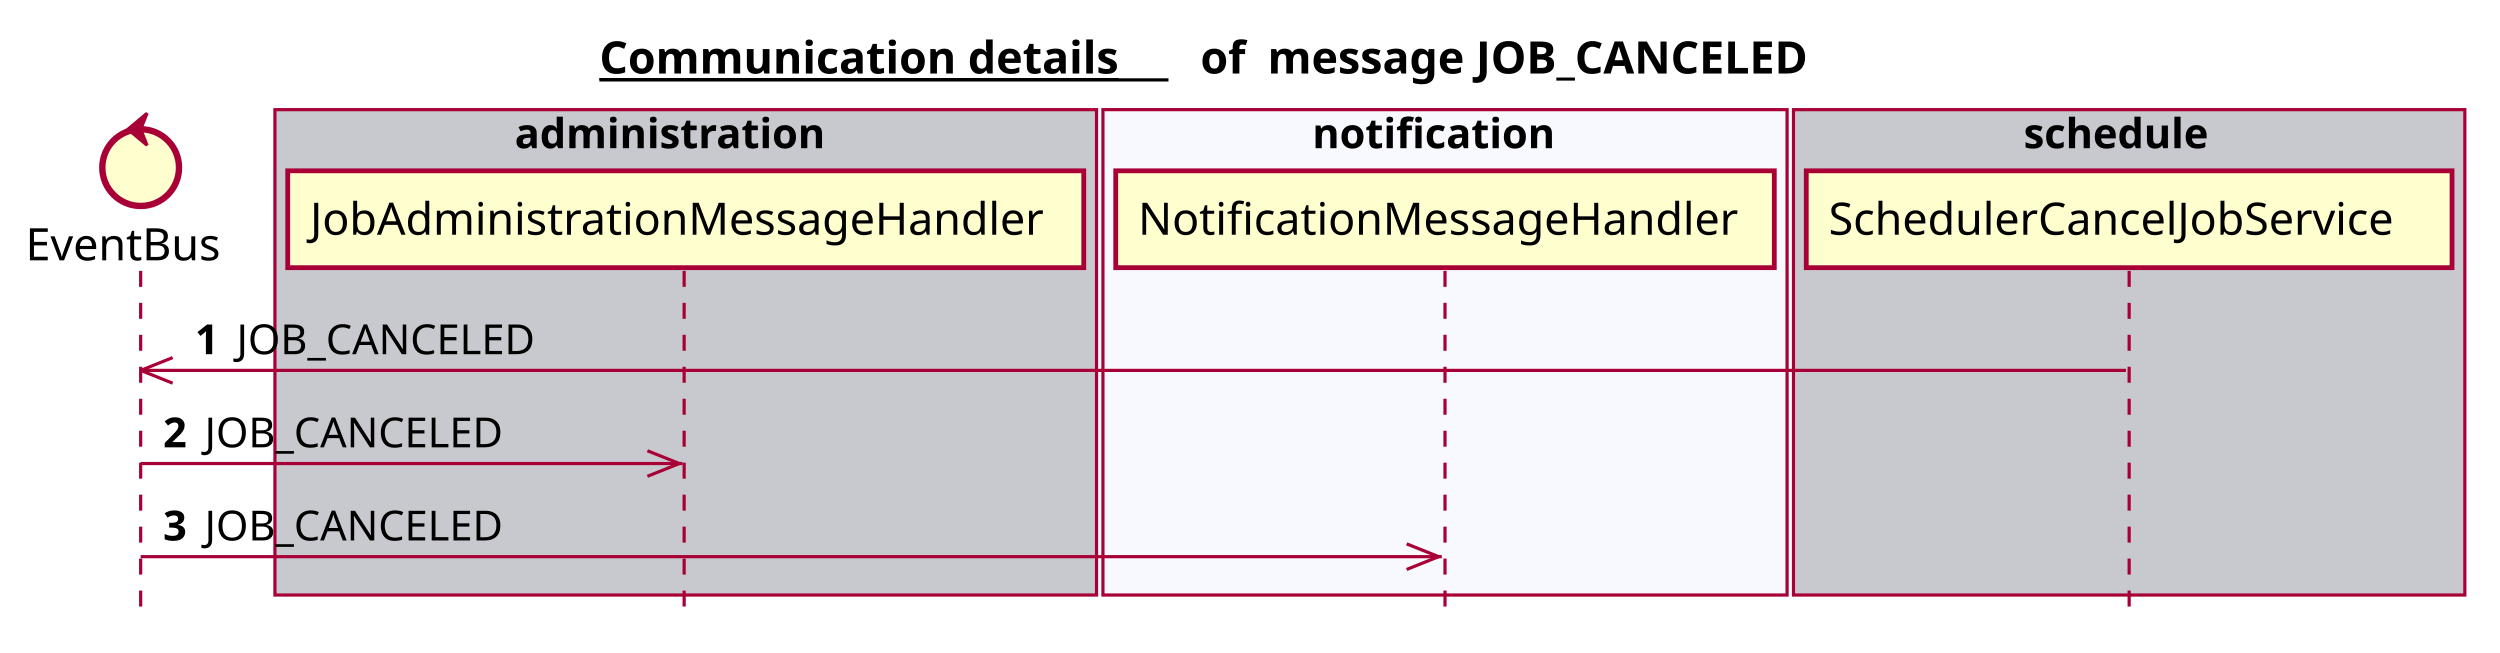
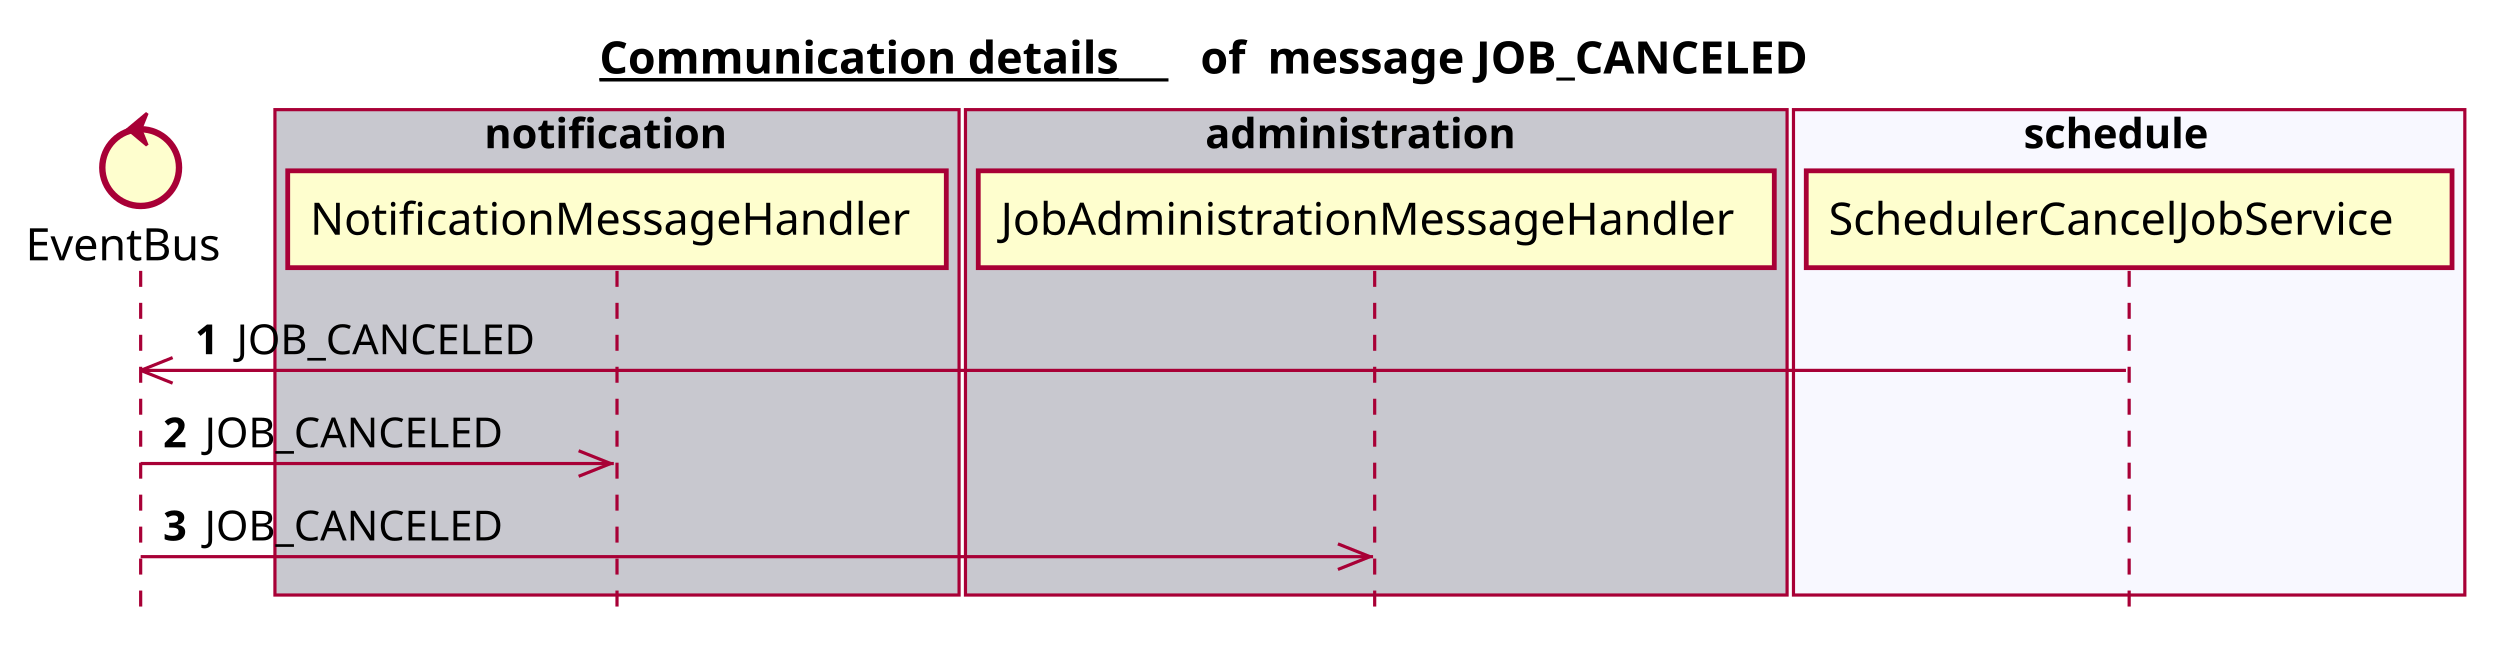
<svg xmlns="http://www.w3.org/2000/svg" contentScriptType="application/ecmascript" contentStyleType="text/css" height="204px" preserveAspectRatio="none" style="width:782px;height:204px;" version="1.1" viewBox="0 0 782 204" width="782px" zoomAndPan="magnify">
  <defs />
  <g>
    <text fill="#000000" font-family="sans-serif" font-size="14" font-weight="bold" lengthAdjust="spacingAndGlyphs" text-decoration="underline" textLength="178" x="187.5" y="22.995">Communication details</text>
    <line style="stroke: #000000; stroke-width: 1.0;" x1="187.5" x2="365.5" y1="24.995" y2="24.995" />
    <text fill="#000000" font-family="sans-serif" font-size="14" font-weight="bold" lengthAdjust="spacingAndGlyphs" textLength="16" x="375.5" y="22.995">of</text>
    <text fill="#000000" font-family="sans-serif" font-size="14" font-weight="bold" lengthAdjust="spacingAndGlyphs" textLength="191" x="396.5" y="22.995">message JOB_CANCELED</text>
-     <rect fill="#C8C8CF" height="151.828" style="stroke: #A80036; stroke-width: 1.0;" width="257" x="86" y="34.297" />
-     <text fill="#000000" font-family="sans-serif" font-size="13" font-weight="bold" lengthAdjust="spacingAndGlyphs" textLength="107" x="161" y="46.364">administration</text>
-     <rect fill="#F8F8FF" height="151.828" style="stroke: #A80036; stroke-width: 1.0;" width="214" x="345" y="34.297" />
-     <text fill="#000000" font-family="sans-serif" font-size="13" font-weight="bold" lengthAdjust="spacingAndGlyphs" textLength="83" x="410.5" y="46.364">notification</text>
-     <rect fill="#C8C8CF" height="151.828" style="stroke: #A80036; stroke-width: 1.0;" width="210" x="561" y="34.297" />
+     <rect fill="#C8C8CF" height="151.828" style="stroke: #A80036; stroke-width: 1.0;" width="214" x="86" y="34.297" />
+     <text fill="#000000" font-family="sans-serif" font-size="13" font-weight="bold" lengthAdjust="spacingAndGlyphs" textLength="83" x="151.5" y="46.364">notification</text>
+     <rect fill="#C8C8CF" height="151.828" style="stroke: #A80036; stroke-width: 1.0;" width="257" x="302" y="34.297" />
+     <text fill="#000000" font-family="sans-serif" font-size="13" font-weight="bold" lengthAdjust="spacingAndGlyphs" textLength="107" x="377" y="46.364">administration</text>
+     <rect fill="#F8F8FF" height="151.828" style="stroke: #A80036; stroke-width: 1.0;" width="210" x="561" y="34.297" />
    <text fill="#000000" font-family="sans-serif" font-size="13" font-weight="bold" lengthAdjust="spacingAndGlyphs" textLength="66" x="633" y="46.364">schedule</text>
    <line style="stroke: #A80036; stroke-width: 1.0; stroke-dasharray: 5.0,5.0;" x1="44" x2="44" y1="84.727" y2="192.125" />
-     <line style="stroke: #A80036; stroke-width: 1.0; stroke-dasharray: 5.0,5.0;" x1="214" x2="214" y1="84.727" y2="192.125" />
-     <line style="stroke: #A80036; stroke-width: 1.0; stroke-dasharray: 5.0,5.0;" x1="452" x2="452" y1="84.727" y2="192.125" />
+     <line style="stroke: #A80036; stroke-width: 1.0; stroke-dasharray: 5.0,5.0;" x1="193" x2="193" y1="84.727" y2="192.125" />
+     <line style="stroke: #A80036; stroke-width: 1.0; stroke-dasharray: 5.0,5.0;" x1="430" x2="430" y1="84.727" y2="192.125" />
    <line style="stroke: #A80036; stroke-width: 1.0; stroke-dasharray: 5.0,5.0;" x1="666" x2="666" y1="84.727" y2="192.125" />
    <text fill="#000000" font-family="sans-serif" font-size="14" lengthAdjust="spacingAndGlyphs" textLength="66" x="8" y="81.425">EventBus</text>
    <ellipse cx="44" cy="52.43" fill="#FEFECE" rx="12" ry="12" style="stroke: #A80036; stroke-width: 2.0;" />
    <polygon fill="#A80036" points="40,40.43,46,35.43,44,40.43,46,45.43,40,40.43" style="stroke: #A80036; stroke-width: 1.0;" />
-     <rect fill="#FEFECE" height="30.297" style="stroke: #A80036; stroke-width: 1.5;" width="249" x="90" y="53.43" />
-     <text fill="#000000" font-family="sans-serif" font-size="14" lengthAdjust="spacingAndGlyphs" textLength="235" x="97" y="73.425">JobAdministrationMessageHandler</text>
-     <rect fill="#FEFECE" height="30.297" style="stroke: #A80036; stroke-width: 1.5;" width="206" x="349" y="53.43" />
-     <text fill="#000000" font-family="sans-serif" font-size="14" lengthAdjust="spacingAndGlyphs" textLength="192" x="356" y="73.425">NotificationMessageHandler</text>
+     <rect fill="#FEFECE" height="30.297" style="stroke: #A80036; stroke-width: 1.5;" width="206" x="90" y="53.43" />
+     <text fill="#000000" font-family="sans-serif" font-size="14" lengthAdjust="spacingAndGlyphs" textLength="192" x="97" y="73.425">NotificationMessageHandler</text>
+     <rect fill="#FEFECE" height="30.297" style="stroke: #A80036; stroke-width: 1.5;" width="249" x="306" y="53.43" />
+     <text fill="#000000" font-family="sans-serif" font-size="14" lengthAdjust="spacingAndGlyphs" textLength="235" x="313" y="73.425">JobAdministrationMessageHandler</text>
    <rect fill="#FEFECE" height="30.297" style="stroke: #A80036; stroke-width: 1.5;" width="202" x="565" y="53.43" />
    <text fill="#000000" font-family="sans-serif" font-size="14" lengthAdjust="spacingAndGlyphs" textLength="188" x="572" y="73.425">SchedulerCancelJobService</text>
    <line style="stroke: #A80036; stroke-width: 1.0;" x1="44" x2="54" y1="115.859" y2="111.859" />
    <line style="stroke: #A80036; stroke-width: 1.0;" x1="44" x2="54" y1="115.859" y2="119.859" />
    <line style="stroke: #A80036; stroke-width: 1.0;" x1="44" x2="665" y1="115.859" y2="115.859" />
    <text fill="#000000" font-family="sans-serif" font-size="13" font-weight="bold" lengthAdjust="spacingAndGlyphs" textLength="9" x="61" y="110.793">1</text>
    <text fill="#000000" font-family="sans-serif" font-size="13" lengthAdjust="spacingAndGlyphs" textLength="99" x="74" y="110.793">JOB_CANCELED</text>
-     <line style="stroke: #A80036; stroke-width: 1.0;" x1="212.5" x2="202.5" y1="144.992" y2="140.992" />
-     <line style="stroke: #A80036; stroke-width: 1.0;" x1="212.5" x2="202.5" y1="144.992" y2="148.992" />
-     <line style="stroke: #A80036; stroke-width: 1.0;" x1="44" x2="213.5" y1="144.992" y2="144.992" />
+     <line style="stroke: #A80036; stroke-width: 1.0;" x1="191" x2="181" y1="144.992" y2="140.992" />
+     <line style="stroke: #A80036; stroke-width: 1.0;" x1="191" x2="181" y1="144.992" y2="148.992" />
+     <line style="stroke: #A80036; stroke-width: 1.0;" x1="44" x2="192" y1="144.992" y2="144.992" />
    <text fill="#000000" font-family="sans-serif" font-size="13" font-weight="bold" lengthAdjust="spacingAndGlyphs" textLength="9" x="51" y="139.926">2</text>
    <text fill="#000000" font-family="sans-serif" font-size="13" lengthAdjust="spacingAndGlyphs" textLength="99" x="64" y="139.926">JOB_CANCELED</text>
-     <line style="stroke: #A80036; stroke-width: 1.0;" x1="450" x2="440" y1="174.125" y2="170.125" />
-     <line style="stroke: #A80036; stroke-width: 1.0;" x1="450" x2="440" y1="174.125" y2="178.125" />
-     <line style="stroke: #A80036; stroke-width: 1.0;" x1="44" x2="451" y1="174.125" y2="174.125" />
+     <line style="stroke: #A80036; stroke-width: 1.0;" x1="428.5" x2="418.5" y1="174.125" y2="170.125" />
+     <line style="stroke: #A80036; stroke-width: 1.0;" x1="428.5" x2="418.5" y1="174.125" y2="178.125" />
+     <line style="stroke: #A80036; stroke-width: 1.0;" x1="44" x2="429.5" y1="174.125" y2="174.125" />
    <text fill="#000000" font-family="sans-serif" font-size="13" font-weight="bold" lengthAdjust="spacingAndGlyphs" textLength="9" x="51" y="169.059">3</text>
    <text fill="#000000" font-family="sans-serif" font-size="13" lengthAdjust="spacingAndGlyphs" textLength="99" x="64" y="169.059">JOB_CANCELED</text>
  </g>
</svg>
